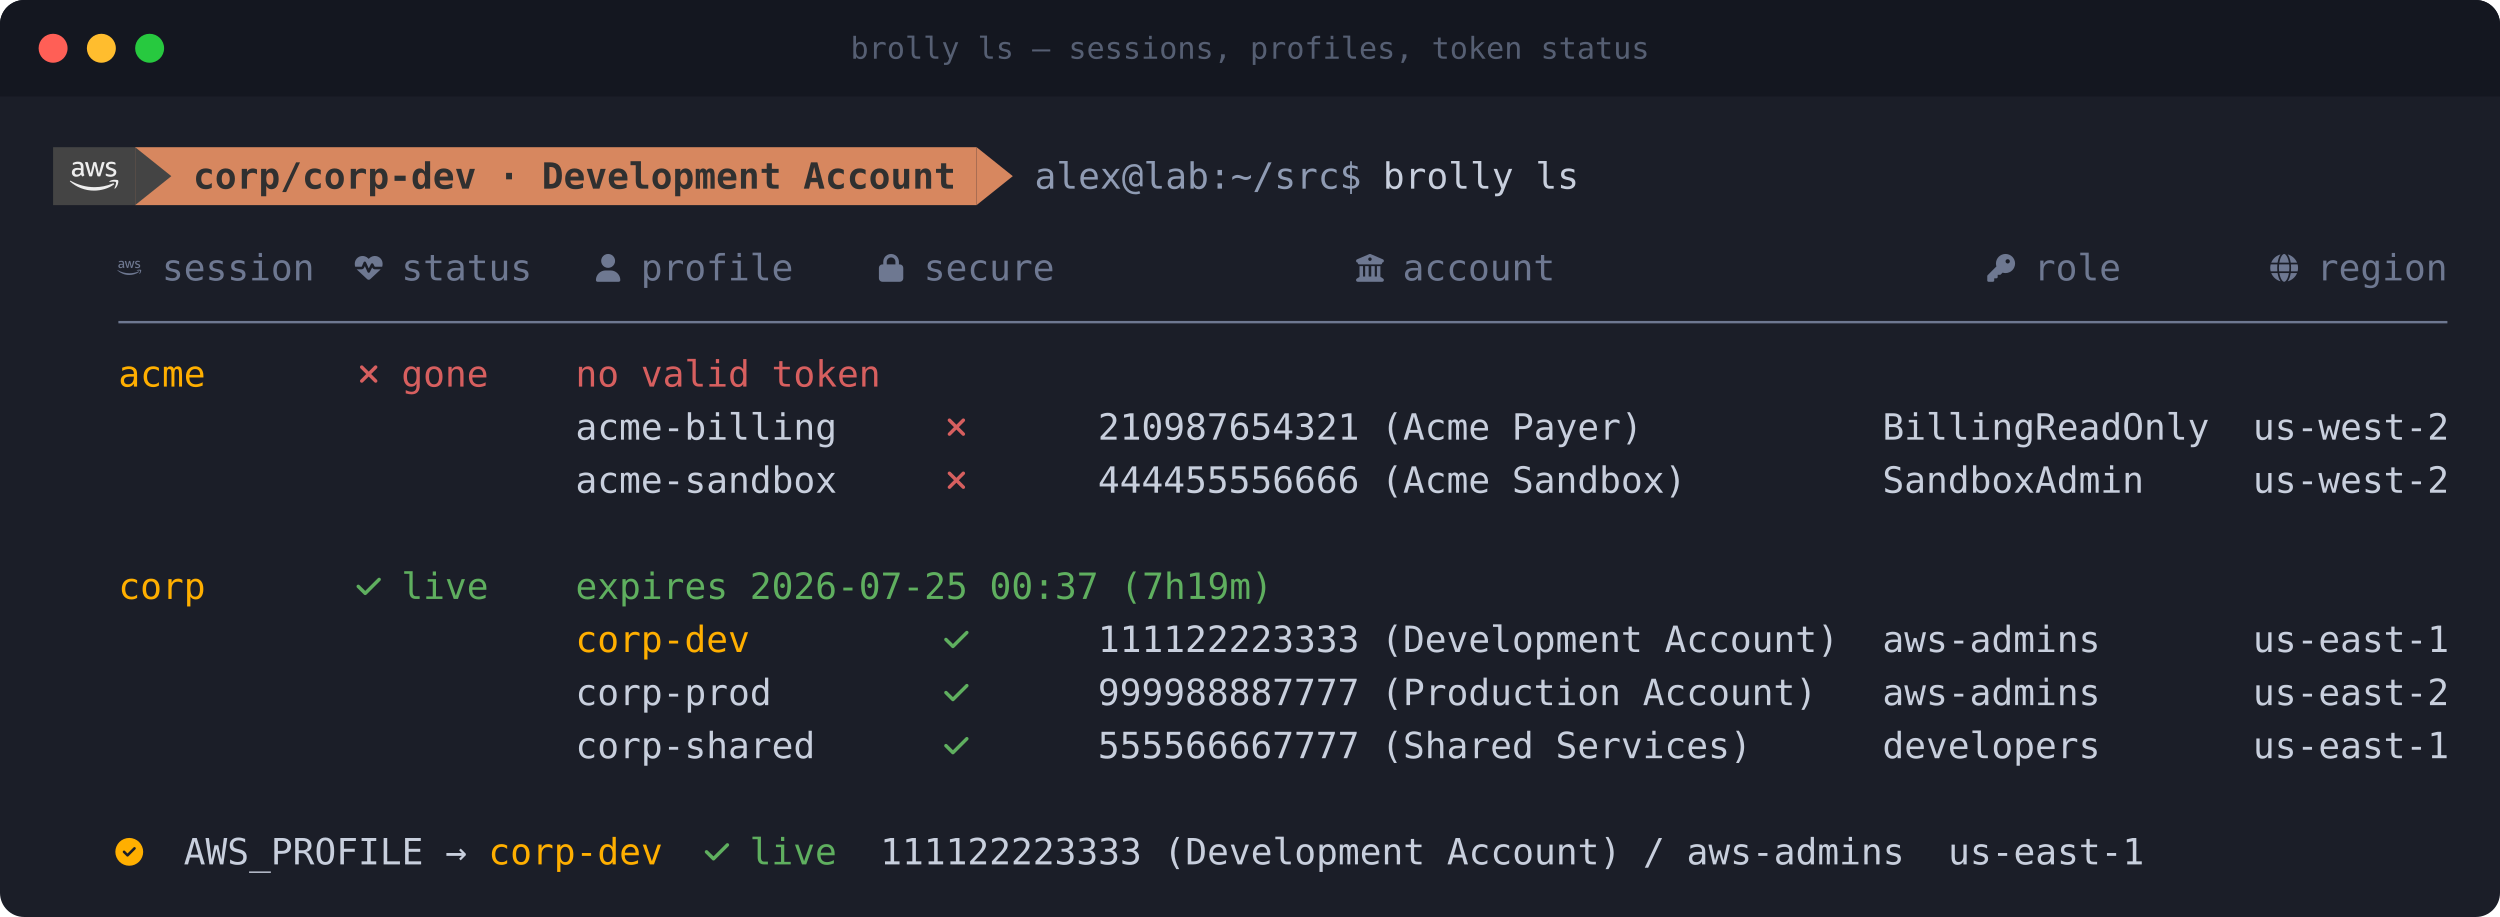
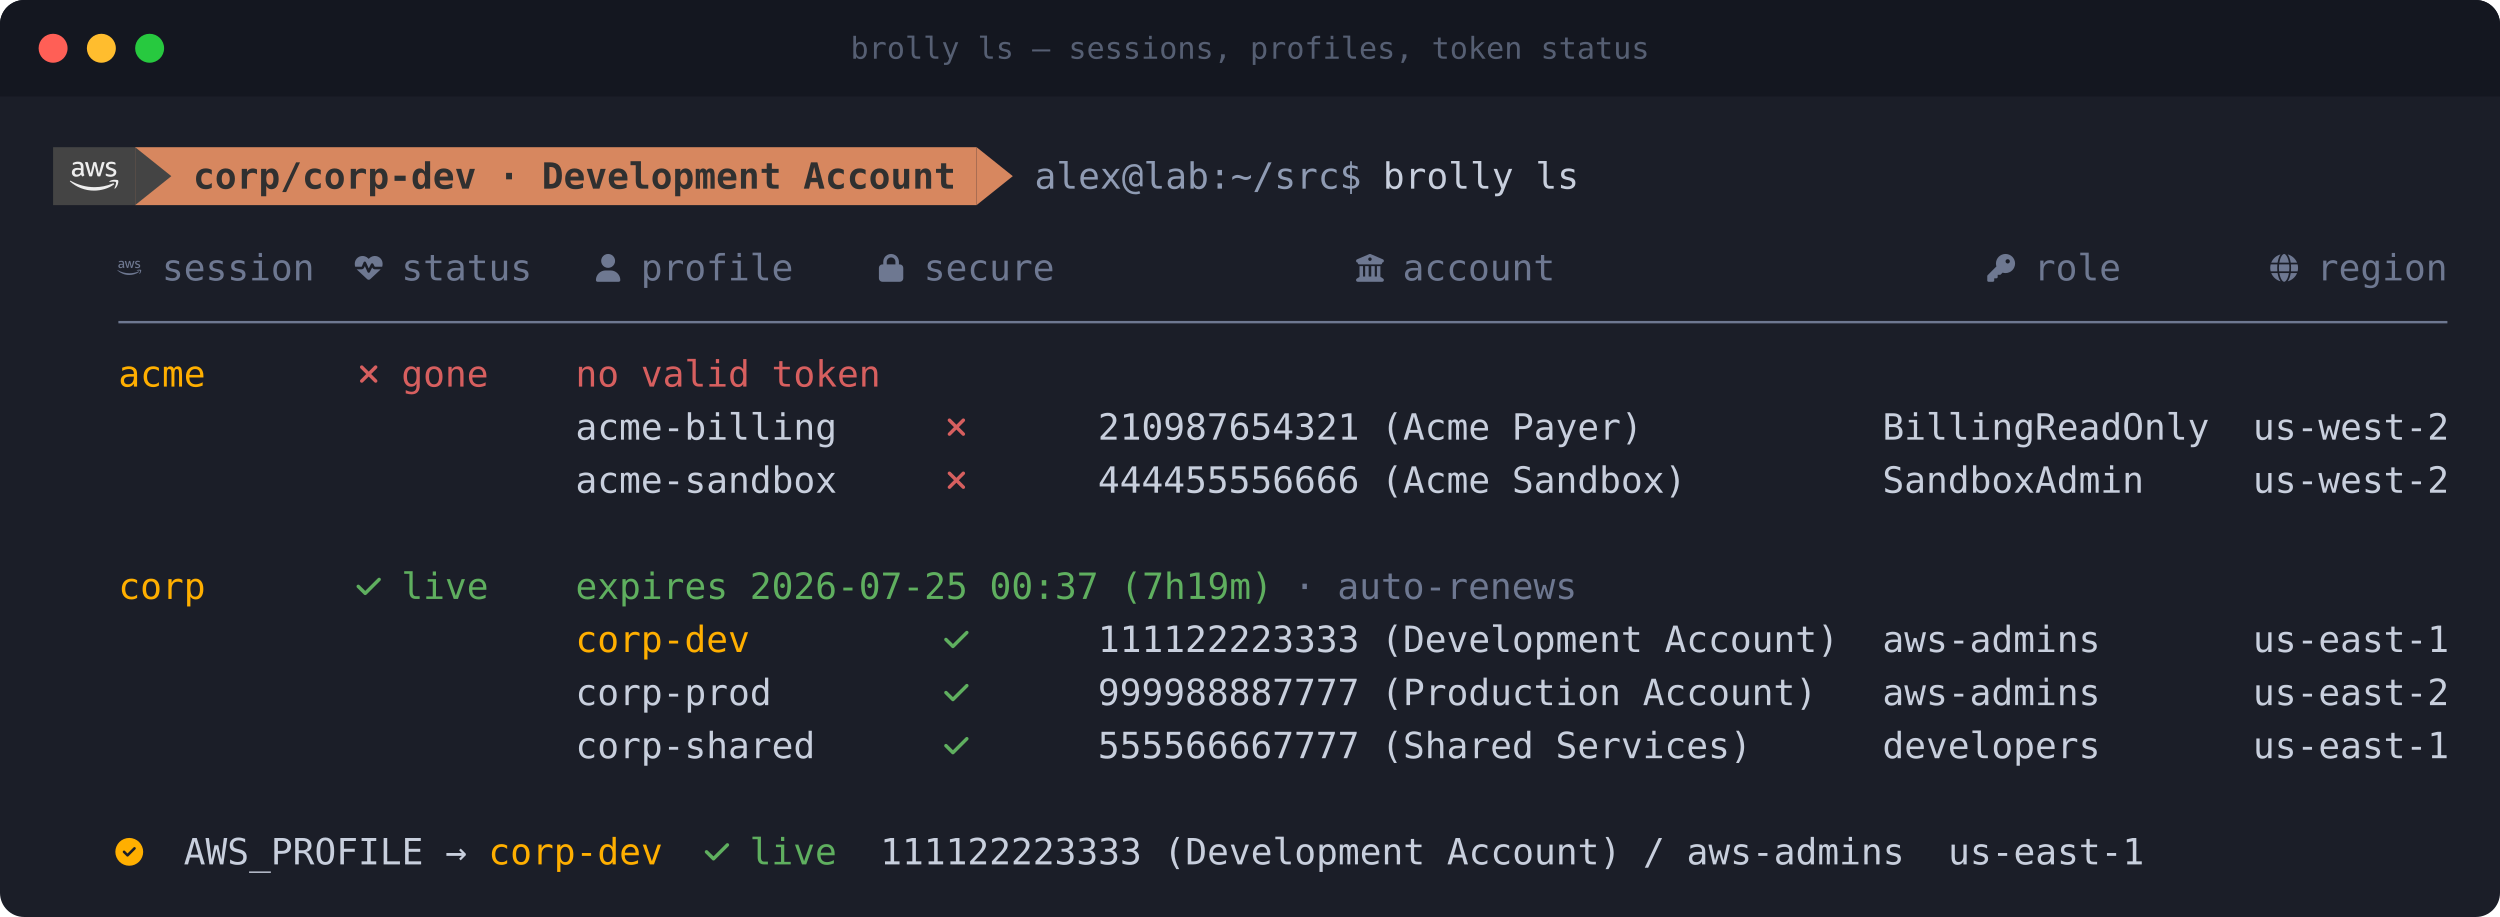
<svg xmlns="http://www.w3.org/2000/svg" width="1036" height="380" viewBox="0 0 1036 380" role="img" aria-label="brolly ls output: two sso-sessions with their profiles, token status, accounts, roles and regions">
  <rect width="1036" height="380" rx="10" fill="#1b1e28" />
  <path d="M0 10 a10 10 0 0 1 10 -10 h1016 a10 10 0 0 1 10 10 v30 h-1036 Z" fill="#141720" />
  <circle cx="22" cy="20.0" r="6" fill="#ff5f56" />
  <circle cx="42" cy="20.0" r="6" fill="#ffbd2e" />
  <circle cx="62" cy="20.0" r="6" fill="#27c93f" />
  <text x="518.0" y="20.0" font-family="ui-monospace,'DejaVu Sans Mono','Menlo','Consolas',monospace" font-size="12.5" fill="#565f73" text-anchor="middle" dominant-baseline="central">brolly ls — sessions, profiles, token status</text>
  <rect x="22.0" y="61.0" width="34" height="24" fill="#444444" />
  <g transform="translate(28.94,80.61) scale(0.0124,-0.0124)" fill="#eeeeee">
    <path d="M1382 1098H1383Q1396 1098 1418 1096Q1442 1092 1453 1090Q1466 1088 1484 1082Q1495 1079 1506 1072Q1519 1066 1523 1058Q1527 1053 1527 1042V1016Q1527 998 1515 998Q1511 998 1495 1006Q1449 1026 1391 1026Q1347 1026 1319 1010Q1294 996 1294 962Q1294 939 1310 924Q1328 909 1370 896L1446 870Q1505 852 1530 820Q1554 788 1554 744Q1554 710 1540 682Q1523 650 1501 634Q1476 614 1441 604Q1408 592 1364 592Q1322 592 1281 602Q1243 610 1219 624Q1205 631 1202 638Q1199 646 1199 654V682Q1199 698 1212 698Q1218 698 1221 696Q1223 696 1228 694Q1233 691 1235 690Q1268 677 1294 672Q1327 666 1358 666Q1410 666 1437 684Q1465 702 1465 734Q1465 758 1450 772Q1436 787 1396 800L1318 824Q1260 842 1232 880Q1205 916 1205 958Q1205 994 1219 1018Q1235 1044 1258 1062Q1285 1082 1314 1090Q1347 1098 1382 1098ZM271 1098Q368 1098 412 1054Q457 1011 457 922V746H458Q458 716 464 698Q474 672 481 660Q485 652 485 648Q485 639 474 632L440 608Q434 604 426 604Q417 604 410 612Q401 623 391 636Q381 653 374 668Q312 594 216 594Q147 594 108 634Q68 674 68 736Q68 806 117 848Q167 890 249 890Q280 890 306 886Q333 881 368 874V912Q368 974 343 1000Q319 1024 255 1024Q224 1024 197 1016Q169 1009 139 998Q128 993 120 992Q112 990 111 990Q100 990 100 1006V1034Q100 1046 104 1052Q110 1059 119 1064Q147 1078 187 1088Q224 1098 271 1098ZM521 1084H574Q590 1084 595 1080Q601 1075 606 1058L696 702L781 1058Q786 1075 791 1080Q798 1084 812 1084H855Q872 1084 877 1080Q884 1074 887 1058L972 698L1066 1058Q1071 1075 1076 1080Q1083 1084 1097 1084H1147Q1161 1084 1161 1072Q1161 1066 1160 1062Q1160 1061 1158 1057Q1157 1053 1156 1050L1026 632Q1022 616 1016 611Q1009 606 994 606H948Q932 606 927 612Q919 620 916 634L833 980L750 634Q747 620 739 612Q733 606 718 606H672Q657 606 651 612Q645 617 640 634L513 1050Q508 1068 508 1072Q508 1084 521 1084ZM269 826Q216 826 189 804Q162 781 162 742Q162 704 182 684Q202 664 239 664Q263 664 294 674Q324 685 346 710Q360 725 364 744Q369 765 369 790V814Q345 820 320 822Q295 826 269 826ZM1502 494Q1543 495 1575 488Q1607 482 1615 472Q1621 465 1622 443Q1622 421 1616 390Q1609 358 1597 324Q1585 291 1564 258Q1542 224 1515 202Q1504 193 1496 196Q1489 200 1493 212Q1565 384 1540 414Q1517 444 1332 422Q1319 420 1318 428Q1316 437 1328 446Q1395 493 1502 494ZM13 462Q21 462 26 460Q201 358 407 302Q613 246 828 246Q1144 246 1440 372Q1463 381 1476 364Q1488 347 1466 330Q1337 235 1160 182Q982 130 810 130Q582 130 376 210Q169 290 8 436Q-1 444 2 453Q4 462 13 462Z" />
  </g>
  <rect x="56.0" y="61.0" width="348.7" height="24" fill="#d7875f" />
  <path d="M56.0 61.0 L71.0 73.0 L56.0 85.0 Z" fill="#444444" />
  <text x="80.00" y="73.00" font-family="ui-monospace,'DejaVu Sans Mono','Menlo','Consolas',monospace" font-size="15" font-weight="700" fill="#303030" dominant-baseline="central" xml:space="preserve">corp/corp-dev · Development Account</text>
  <path d="M404.7 61.0 L419.7 73.0 L404.7 85.0 Z" fill="#d7875f" />
  <text x="428.72" y="73.00" font-family="ui-monospace,'DejaVu Sans Mono','Menlo','Consolas',monospace" font-size="15" fill="#8f9bb3" dominant-baseline="central" xml:space="preserve">alex@lab:~/src$</text>
  <text x="564.02" y="73.00" font-family="ui-monospace,'DejaVu Sans Mono','Menlo','Consolas',monospace" font-size="15" fill="#c8cfdd" dominant-baseline="central" xml:space="preserve"> brolly ls</text>
  <g transform="translate(48.62,114.75) scale(0.0061,-0.0061)" fill="#6e7891">
    <path d="M1382 1098H1383Q1396 1098 1418 1096Q1442 1092 1453 1090Q1466 1088 1484 1082Q1495 1079 1506 1072Q1519 1066 1523 1058Q1527 1053 1527 1042V1016Q1527 998 1515 998Q1511 998 1495 1006Q1449 1026 1391 1026Q1347 1026 1319 1010Q1294 996 1294 962Q1294 939 1310 924Q1328 909 1370 896L1446 870Q1505 852 1530 820Q1554 788 1554 744Q1554 710 1540 682Q1523 650 1501 634Q1476 614 1441 604Q1408 592 1364 592Q1322 592 1281 602Q1243 610 1219 624Q1205 631 1202 638Q1199 646 1199 654V682Q1199 698 1212 698Q1218 698 1221 696Q1223 696 1228 694Q1233 691 1235 690Q1268 677 1294 672Q1327 666 1358 666Q1410 666 1437 684Q1465 702 1465 734Q1465 758 1450 772Q1436 787 1396 800L1318 824Q1260 842 1232 880Q1205 916 1205 958Q1205 994 1219 1018Q1235 1044 1258 1062Q1285 1082 1314 1090Q1347 1098 1382 1098ZM271 1098Q368 1098 412 1054Q457 1011 457 922V746H458Q458 716 464 698Q474 672 481 660Q485 652 485 648Q485 639 474 632L440 608Q434 604 426 604Q417 604 410 612Q401 623 391 636Q381 653 374 668Q312 594 216 594Q147 594 108 634Q68 674 68 736Q68 806 117 848Q167 890 249 890Q280 890 306 886Q333 881 368 874V912Q368 974 343 1000Q319 1024 255 1024Q224 1024 197 1016Q169 1009 139 998Q128 993 120 992Q112 990 111 990Q100 990 100 1006V1034Q100 1046 104 1052Q110 1059 119 1064Q147 1078 187 1088Q224 1098 271 1098ZM521 1084H574Q590 1084 595 1080Q601 1075 606 1058L696 702L781 1058Q786 1075 791 1080Q798 1084 812 1084H855Q872 1084 877 1080Q884 1074 887 1058L972 698L1066 1058Q1071 1075 1076 1080Q1083 1084 1097 1084H1147Q1161 1084 1161 1072Q1161 1066 1160 1062Q1160 1061 1158 1057Q1157 1053 1156 1050L1026 632Q1022 616 1016 611Q1009 606 994 606H948Q932 606 927 612Q919 620 916 634L833 980L750 634Q747 620 739 612Q733 606 718 606H672Q657 606 651 612Q645 617 640 634L513 1050Q508 1068 508 1072Q508 1084 521 1084ZM269 826Q216 826 189 804Q162 781 162 742Q162 704 182 684Q202 664 239 664Q263 664 294 674Q324 685 346 710Q360 725 364 744Q369 765 369 790V814Q345 820 320 822Q295 826 269 826ZM1502 494Q1543 495 1575 488Q1607 482 1615 472Q1621 465 1622 443Q1622 421 1616 390Q1609 358 1597 324Q1585 291 1564 258Q1542 224 1515 202Q1504 193 1496 196Q1489 200 1493 212Q1565 384 1540 414Q1517 444 1332 422Q1319 420 1318 428Q1316 437 1328 446Q1395 493 1502 494ZM13 462Q21 462 26 460Q201 358 407 302Q613 246 828 246Q1144 246 1440 372Q1463 381 1476 364Q1488 347 1466 330Q1337 235 1160 182Q982 130 810 130Q582 130 376 210Q169 290 8 436Q-1 444 2 453Q4 462 13 462Z" />
  </g>
  <text x="67.10" y="111.00" font-family="ui-monospace,'DejaVu Sans Mono','Menlo','Consolas',monospace" font-size="15" fill="#6e7891" dominant-baseline="central" xml:space="preserve" textLength="63.14" lengthAdjust="spacing">session</text>
  <g transform="translate(147.02,114.75) scale(0.0061,-0.0061)" fill="#6e7891">
    <path d="M843 -155 176 468Q160 482 132 514H453Q515 514 568 549Q620 584 644 641L683 734L865 330Q876 307 898 292Q919 278 944 278Q970 278 992 291Q1013 304 1025 327L1182 641L1188 628Q1214 576 1264 545Q1314 514 1373 514H1759Q1731 482 1715 468L1048 -155Q1005 -195 945 -195Q886 -195 843 -155ZM1860 691H1372Q1354 691 1346 707L1260 878Q1249 901 1228 914Q1206 928 1181 928Q1156 928 1134 914Q1112 901 1101 878L949 573L760 993Q749 1017 726 1032Q704 1046 678 1045Q651 1045 630 1030Q608 1016 598 991L480 709Q473 691 453 691H59Q43 691 32 687Q0 777 0 873V894Q0 1022 57 1134Q114 1246 215 1320Q316 1395 441 1415Q567 1436 689 1397Q811 1358 901 1267L945 1223L990 1267Q1080 1358 1202 1397Q1324 1436 1450 1415Q1575 1395 1676 1320Q1777 1246 1834 1134Q1890 1022 1890 894V873Q1890 778 1860 691Z" />
  </g>
  <text x="166.32" y="111.00" font-family="ui-monospace,'DejaVu Sans Mono','Menlo','Consolas',monospace" font-size="15" fill="#6e7891" dominant-baseline="central" xml:space="preserve" textLength="54.12" lengthAdjust="spacing">status</text>
  <g transform="translate(246.96,114.75) scale(0.0061,-0.0061)" fill="#6e7891">
    <path d="M1064 678Q955 614 827 614Q699 614 590 678Q481 741 418 850Q354 959 354 1087Q354 1215 418 1324Q481 1433 590 1496Q699 1559 827 1559Q955 1559 1064 1496Q1173 1433 1236 1324Q1300 1215 1300 1087Q1300 959 1236 850Q1173 741 1064 678ZM658 437H996Q1175 437 1326 349Q1478 261 1566 110Q1654 -42 1654 -221Q1654 -267 1622 -299Q1590 -331 1544 -331H110Q64 -331 32 -299Q0 -267 0 -221Q0 -42 88 110Q176 261 328 349Q479 437 658 437Z" />
  </g>
  <text x="265.54" y="111.00" font-family="ui-monospace,'DejaVu Sans Mono','Menlo','Consolas',monospace" font-size="15" fill="#6e7891" dominant-baseline="central" xml:space="preserve" textLength="63.14" lengthAdjust="spacing">profile</text>
  <g transform="translate(364.22,114.75) scale(0.0061,-0.0061)" fill="#6e7891">
    <path d="M532 1028V850H1122V1028Q1122 1150 1036 1236Q949 1323 827 1323Q705 1323 618 1236Q532 1150 532 1028ZM295 850V1028Q295 1173 366 1295Q437 1417 560 1488Q682 1559 827 1559Q972 1559 1094 1488Q1217 1417 1288 1295Q1359 1173 1359 1028V850H1418Q1516 850 1585 781Q1654 712 1654 614V-95Q1654 -192 1585 -262Q1516 -331 1418 -331H236Q138 -331 69 -262Q0 -192 0 -95V614Q0 712 69 781Q138 850 236 850Z" />
  </g>
  <text x="382.80" y="111.00" font-family="ui-monospace,'DejaVu Sans Mono','Menlo','Consolas',monospace" font-size="15" fill="#6e7891" dominant-baseline="central" xml:space="preserve" textLength="54.12" lengthAdjust="spacing">secure</text>
  <g transform="translate(561.94,114.75) scale(0.0061,-0.0061)" fill="#6e7891">
    <path d="M900 1550Q923 1559 947 1559Q971 1559 993 1550L1820 1195Q1858 1178 1878 1141Q1897 1104 1889 1063Q1881 1022 1848 996Q1815 969 1773 969V939Q1773 902 1748 876Q1722 850 1685 850H208Q171 850 145 876Q119 902 119 939V969Q77 969 44 995Q12 1021 4 1063Q-4 1104 15 1141Q34 1178 73 1195ZM474 732V23H621V732H858V23H1035V732H1271V23H1419V732H1655V8Q1656 7 1658 5Q1660 3 1661 3L1839 -115Q1872 -137 1884 -174Q1897 -210 1886 -247Q1875 -285 1844 -308Q1812 -331 1773 -331H119Q80 -331 48 -308Q17 -285 6 -248Q-5 -210 8 -174Q21 -137 53 -115L231 3Q232 3 234 5Q236 7 237 8V732ZM1030 1288Q995 1323 946 1323Q897 1323 862 1288Q828 1253 828 1204Q828 1156 862 1122Q897 1087 946 1087Q995 1087 1030 1122Q1064 1156 1064 1204Q1064 1253 1030 1288Z" />
  </g>
  <text x="581.24" y="111.00" font-family="ui-monospace,'DejaVu Sans Mono','Menlo','Consolas',monospace" font-size="15" fill="#6e7891" dominant-baseline="central" xml:space="preserve" textLength="63.14" lengthAdjust="spacing">account</text>
  <g transform="translate(823.52,114.75) scale(0.0061,-0.0061)" fill="#6e7891">
    <path d="M1241 260Q1135 260 1042 290L919 167Q894 142 857 142H709V-6Q709 -43 683 -69Q657 -95 620 -95H473V-242Q473 -279 447 -305Q421 -331 384 -331H89Q52 -331 26 -305Q0 -279 0 -242V53Q0 90 26 116L621 711Q591 804 591 910Q591 1042 642 1162Q694 1283 781 1370Q868 1456 988 1508Q1109 1559 1241 1559Q1373 1559 1494 1508Q1614 1456 1700 1370Q1787 1283 1838 1162Q1890 1042 1890 910Q1890 778 1838 658Q1787 537 1700 450Q1614 363 1494 312Q1373 260 1241 260ZM1388 1205Q1327 1205 1284 1162Q1241 1119 1241 1057Q1241 996 1284 953Q1326 910 1388 910Q1450 910 1493 953Q1536 996 1536 1057Q1536 1118 1493 1162Q1450 1205 1388 1205Z" />
  </g>
  <text x="842.82" y="111.00" font-family="ui-monospace,'DejaVu Sans Mono','Menlo','Consolas',monospace" font-size="15" fill="#6e7891" dominant-baseline="central" xml:space="preserve" textLength="36.08" lengthAdjust="spacing">role</text>
  <g transform="translate(940.78,114.75) scale(0.0061,-0.0061)" fill="#6e7891">
    <path d="M1288 378H603Q591 491 591 614Q591 738 603 850H1288Q1300 738 1300 614Q1300 490 1288 378ZM1406 850H1861Q1890 740 1890 614Q1890 488 1861 378H1406Q1418 492 1418 614Q1418 736 1406 850ZM1822 969H1391Q1334 1331 1187 1528Q1403 1471 1570 1323Q1738 1175 1821 969ZM1271 969H619Q653 1167 719 1318Q775 1443 843 1508Q897 1559 945 1559Q994 1559 1048 1508Q1116 1443 1172 1318Q1236 1176 1271 969ZM500 969H69Q152 1175 320 1323Q488 1471 704 1528Q557 1331 500 969ZM30 850H484Q473 745 473 614Q473 483 484 378H30Q0 492 0 614Q0 736 30 850ZM719 -90Q654 55 619 260H1271Q1236 56 1172 -90Q1116 -215 1048 -280Q996 -331 945 -331Q897 -331 843 -280Q775 -215 719 -90ZM500 260Q557 -103 704 -300Q488 -243 320 -94Q153 54 69 260ZM1822 260Q1738 54 1570 -94Q1403 -243 1187 -300Q1334 -103 1391 260Z" />
  </g>
  <text x="960.08" y="111.00" font-family="ui-monospace,'DejaVu Sans Mono','Menlo','Consolas',monospace" font-size="15" fill="#6e7891" dominant-baseline="central" xml:space="preserve" textLength="54.12" lengthAdjust="spacing">region</text>
  <rect x="49.06" y="133.00" width="965.14" height="1" fill="#6e7891" />
  <text x="49.06" y="155.00" font-family="ui-monospace,'DejaVu Sans Mono','Menlo','Consolas',monospace" font-size="15" fill="#ffaf00" dominant-baseline="central" xml:space="preserve" textLength="36.08" lengthAdjust="spacing">acme</text>
  <g transform="translate(149.18,158.75) scale(0.0061,-0.0061)" fill="#d75f5f">
    <path d="M1148 1002 758 614 1148 224Q1182 190 1182 141Q1182 92 1148 58Q1113 23 1064 23Q1015 23 980 58L592 446L202 58Q168 23 119 23Q70 23 36 58Q1 92 1 141Q1 190 36 224L424 614L34 1002Q0 1037 0 1086Q0 1135 34 1170Q69 1204 118 1204Q168 1204 202 1170L592 780L980 1170Q1015 1205 1064 1205Q1113 1205 1148 1170Q1182 1136 1182 1086Q1182 1037 1148 1002Z" />
  </g>
  <text x="166.32" y="155.00" font-family="ui-monospace,'DejaVu Sans Mono','Menlo','Consolas',monospace" font-size="15" fill="#d75f5f" dominant-baseline="central" xml:space="preserve" textLength="36.08" lengthAdjust="spacing">gone</text>
  <text x="238.48" y="155.00" font-family="ui-monospace,'DejaVu Sans Mono','Menlo','Consolas',monospace" font-size="15" fill="#d75f5f" dominant-baseline="central" xml:space="preserve" textLength="126.28" lengthAdjust="spacing">no valid token</text>
  <text x="238.48" y="177.00" font-family="ui-monospace,'DejaVu Sans Mono','Menlo','Consolas',monospace" font-size="15" fill="#c8cfdd" dominant-baseline="central" xml:space="preserve" textLength="108.24" lengthAdjust="spacing">acme-billing</text>
  <g transform="translate(392.72,180.75) scale(0.0061,-0.0061)" fill="#d75f5f">
    <path d="M1148 1002 758 614 1148 224Q1182 190 1182 141Q1182 92 1148 58Q1113 23 1064 23Q1015 23 980 58L592 446L202 58Q168 23 119 23Q70 23 36 58Q1 92 1 141Q1 190 36 224L424 614L34 1002Q0 1037 0 1086Q0 1135 34 1170Q69 1204 118 1204Q168 1204 202 1170L592 780L980 1170Q1015 1205 1064 1205Q1113 1205 1148 1170Q1182 1136 1182 1086Q1182 1037 1148 1002Z" />
  </g>
  <text x="454.96" y="177.00" font-family="ui-monospace,'DejaVu Sans Mono','Menlo','Consolas',monospace" font-size="15" fill="#c8cfdd" dominant-baseline="central" xml:space="preserve" textLength="559.24" lengthAdjust="spacing">210987654321 (Acme Payer)           BillingReadOnly  us-west-2</text>
  <text x="238.48" y="199.00" font-family="ui-monospace,'DejaVu Sans Mono','Menlo','Consolas',monospace" font-size="15" fill="#c8cfdd" dominant-baseline="central" xml:space="preserve" textLength="108.24" lengthAdjust="spacing">acme-sandbox</text>
  <g transform="translate(392.72,202.75) scale(0.0061,-0.0061)" fill="#d75f5f">
    <path d="M1148 1002 758 614 1148 224Q1182 190 1182 141Q1182 92 1148 58Q1113 23 1064 23Q1015 23 980 58L592 446L202 58Q168 23 119 23Q70 23 36 58Q1 92 1 141Q1 190 36 224L424 614L34 1002Q0 1037 0 1086Q0 1135 34 1170Q69 1204 118 1204Q168 1204 202 1170L592 780L980 1170Q1015 1205 1064 1205Q1113 1205 1148 1170Q1182 1136 1182 1086Q1182 1037 1148 1002Z" />
  </g>
  <text x="454.96" y="199.00" font-family="ui-monospace,'DejaVu Sans Mono','Menlo','Consolas',monospace" font-size="15" fill="#c8cfdd" dominant-baseline="central" xml:space="preserve" textLength="559.24" lengthAdjust="spacing">444455556666 (Acme Sandbox)         SandboxAdmin     us-west-2</text>
  <text x="49.06" y="243.00" font-family="ui-monospace,'DejaVu Sans Mono','Menlo','Consolas',monospace" font-size="15" fill="#ffaf00" dominant-baseline="central" xml:space="preserve" textLength="36.08" lengthAdjust="spacing">corp</text>
  <g transform="translate(147.74,246.75) scale(0.0061,-0.0061)" fill="#5faf5f">
    <path d="M1620 1170Q1654 1136 1654 1087Q1654 1038 1620 1003L674 58Q640 24 591 24Q542 24 508 58L34 530Q0 564 0 614Q0 664 34 698Q69 732 118 732Q168 732 202 698L592 309L1454 1170Q1488 1204 1537 1204Q1586 1204 1620 1170Z" />
  </g>
  <text x="166.32" y="243.00" font-family="ui-monospace,'DejaVu Sans Mono','Menlo','Consolas',monospace" font-size="15" fill="#5faf5f" dominant-baseline="central" xml:space="preserve" textLength="36.08" lengthAdjust="spacing">live</text>
  <text x="238.48" y="243.00" font-family="ui-monospace,'DejaVu Sans Mono','Menlo','Consolas',monospace" font-size="15" fill="#5faf5f" dominant-baseline="central" xml:space="preserve" textLength="288.64" lengthAdjust="spacing">expires 2026-07-25 00:37 (7h19m)</text>
+   <text x="536.14" y="243.00" font-family="ui-monospace,'DejaVu Sans Mono','Menlo','Consolas',monospace" font-size="15" fill="#6e7891" dominant-baseline="central" xml:space="preserve" textLength="117.26" lengthAdjust="spacing">· auto-renews</text>
  <text x="238.48" y="265.00" font-family="ui-monospace,'DejaVu Sans Mono','Menlo','Consolas',monospace" font-size="15" fill="#ffaf00" dominant-baseline="central" xml:space="preserve" textLength="72.16" lengthAdjust="spacing">corp-dev</text>
  <g transform="translate(391.28,268.75) scale(0.0061,-0.0061)" fill="#5faf5f">
    <path d="M1620 1170Q1654 1136 1654 1087Q1654 1038 1620 1003L674 58Q640 24 591 24Q542 24 508 58L34 530Q0 564 0 614Q0 664 34 698Q69 732 118 732Q168 732 202 698L592 309L1454 1170Q1488 1204 1537 1204Q1586 1204 1620 1170Z" />
  </g>
  <text x="454.96" y="265.00" font-family="ui-monospace,'DejaVu Sans Mono','Menlo','Consolas',monospace" font-size="15" fill="#c8cfdd" dominant-baseline="central" xml:space="preserve" textLength="559.24" lengthAdjust="spacing">111122223333 (Development Account)  aws-admins       us-east-1</text>
  <text x="238.48" y="287.00" font-family="ui-monospace,'DejaVu Sans Mono','Menlo','Consolas',monospace" font-size="15" fill="#c8cfdd" dominant-baseline="central" xml:space="preserve" textLength="81.18" lengthAdjust="spacing">corp-prod</text>
  <g transform="translate(391.28,290.75) scale(0.0061,-0.0061)" fill="#5faf5f">
    <path d="M1620 1170Q1654 1136 1654 1087Q1654 1038 1620 1003L674 58Q640 24 591 24Q542 24 508 58L34 530Q0 564 0 614Q0 664 34 698Q69 732 118 732Q168 732 202 698L592 309L1454 1170Q1488 1204 1537 1204Q1586 1204 1620 1170Z" />
  </g>
  <text x="454.96" y="287.00" font-family="ui-monospace,'DejaVu Sans Mono','Menlo','Consolas',monospace" font-size="15" fill="#c8cfdd" dominant-baseline="central" xml:space="preserve" textLength="559.24" lengthAdjust="spacing">999988887777 (Production Account)   aws-admins       us-east-2</text>
  <text x="238.48" y="309.00" font-family="ui-monospace,'DejaVu Sans Mono','Menlo','Consolas',monospace" font-size="15" fill="#c8cfdd" dominant-baseline="central" xml:space="preserve" textLength="99.22" lengthAdjust="spacing">corp-shared</text>
  <g transform="translate(391.28,312.75) scale(0.0061,-0.0061)" fill="#5faf5f">
    <path d="M1620 1170Q1654 1136 1654 1087Q1654 1038 1620 1003L674 58Q640 24 591 24Q542 24 508 58L34 530Q0 564 0 614Q0 664 34 698Q69 732 118 732Q168 732 202 698L592 309L1454 1170Q1488 1204 1537 1204Q1586 1204 1620 1170Z" />
  </g>
  <text x="454.96" y="309.00" font-family="ui-monospace,'DejaVu Sans Mono','Menlo','Consolas',monospace" font-size="15" fill="#c8cfdd" dominant-baseline="central" xml:space="preserve" textLength="559.24" lengthAdjust="spacing">555566667777 (Shared Services)      developers       us-east-1</text>
  <g transform="translate(47.80,356.75) scale(0.0061,-0.0061)" fill="#ffaf00">
    <path d="M1312 -256Q1137 -331 945 -331Q753 -331 578 -256Q403 -181 276 -54Q150 72 75 247Q0 422 0 614Q0 806 75 981Q150 1156 276 1282Q403 1409 578 1484Q753 1559 945 1559Q1137 1559 1312 1484Q1487 1409 1614 1282Q1740 1156 1815 981Q1890 806 1890 614Q1890 422 1815 247Q1740 72 1614 -54Q1487 -181 1312 -256ZM1362 788Q1388 814 1388 850Q1388 887 1362 913Q1336 939 1300 939Q1263 939 1237 913L827 503L654 677Q628 703 591 703Q554 703 528 677Q502 652 502 614Q502 577 528 551L765 315Q791 289 828 289Q864 289 890 315Z" />
  </g>
  <text x="76.12" y="353.00" font-family="ui-monospace,'DejaVu Sans Mono','Menlo','Consolas',monospace" font-size="15" fill="#c8cfdd" dominant-baseline="central" xml:space="preserve" textLength="117.26" lengthAdjust="spacing">AWS_PROFILE →</text>
  <text x="202.40" y="353.00" font-family="ui-monospace,'DejaVu Sans Mono','Menlo','Consolas',monospace" font-size="15" fill="#ffaf00" dominant-baseline="central" xml:space="preserve" textLength="72.16" lengthAdjust="spacing">corp-dev</text>
  <g transform="translate(292.06,356.75) scale(0.0061,-0.0061)" fill="#5faf5f">
    <path d="M1620 1170Q1654 1136 1654 1087Q1654 1038 1620 1003L674 58Q640 24 591 24Q542 24 508 58L34 530Q0 564 0 614Q0 664 34 698Q69 732 118 732Q168 732 202 698L592 309L1454 1170Q1488 1204 1537 1204Q1586 1204 1620 1170Z" />
  </g>
  <text x="310.64" y="353.00" font-family="ui-monospace,'DejaVu Sans Mono','Menlo','Consolas',monospace" font-size="15" fill="#5faf5f" dominant-baseline="central" xml:space="preserve" textLength="36.08" lengthAdjust="spacing">live</text>
  <text x="364.76" y="353.00" font-family="ui-monospace,'DejaVu Sans Mono','Menlo','Consolas',monospace" font-size="15" fill="#c8cfdd" dominant-baseline="central" xml:space="preserve" textLength="523.16" lengthAdjust="spacing">111122223333 (Development Account) / aws-admins  us-east-1</text>
</svg>
